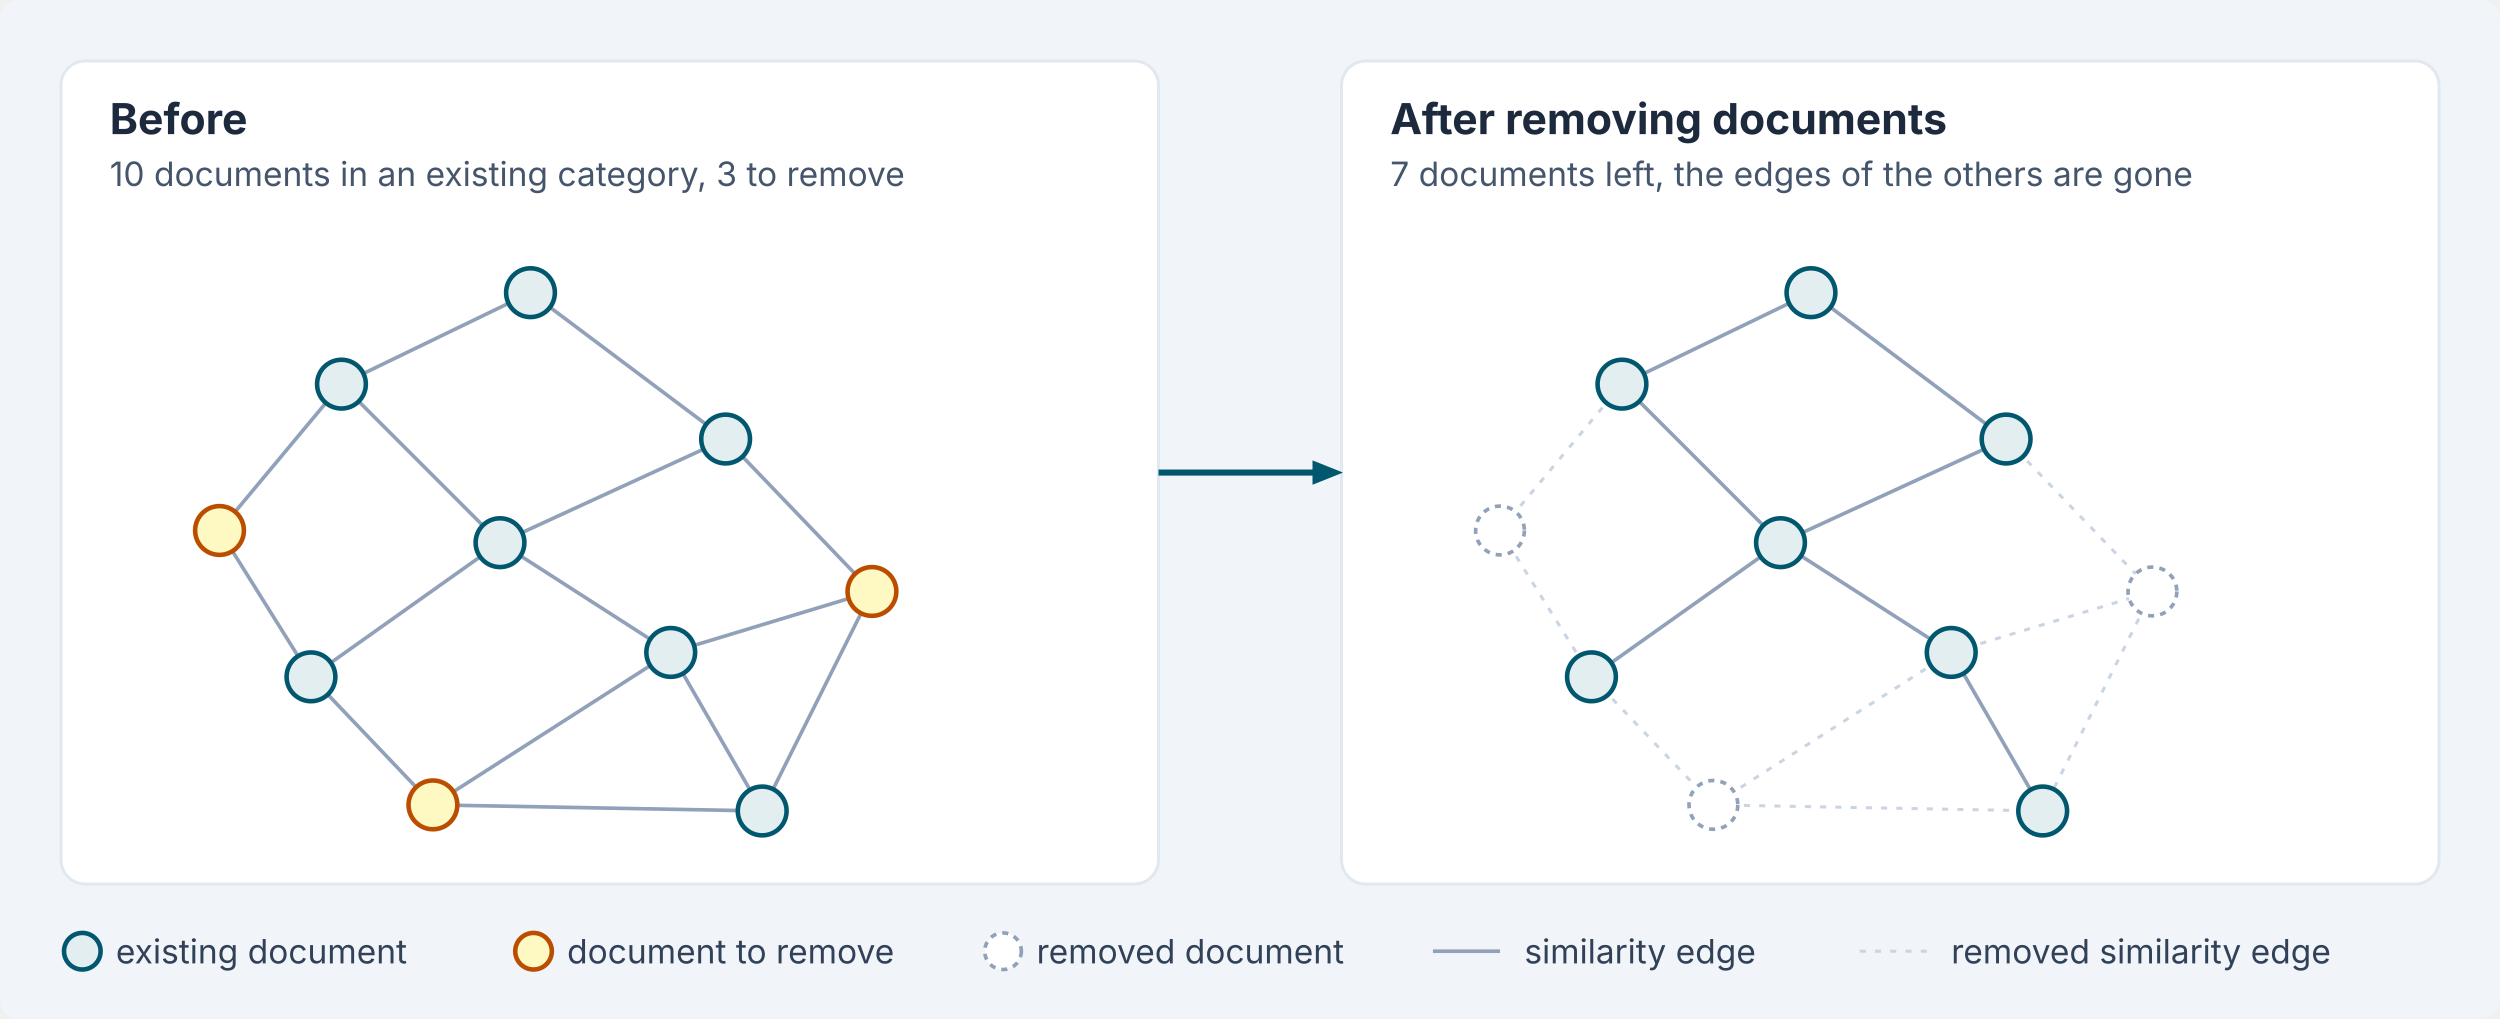
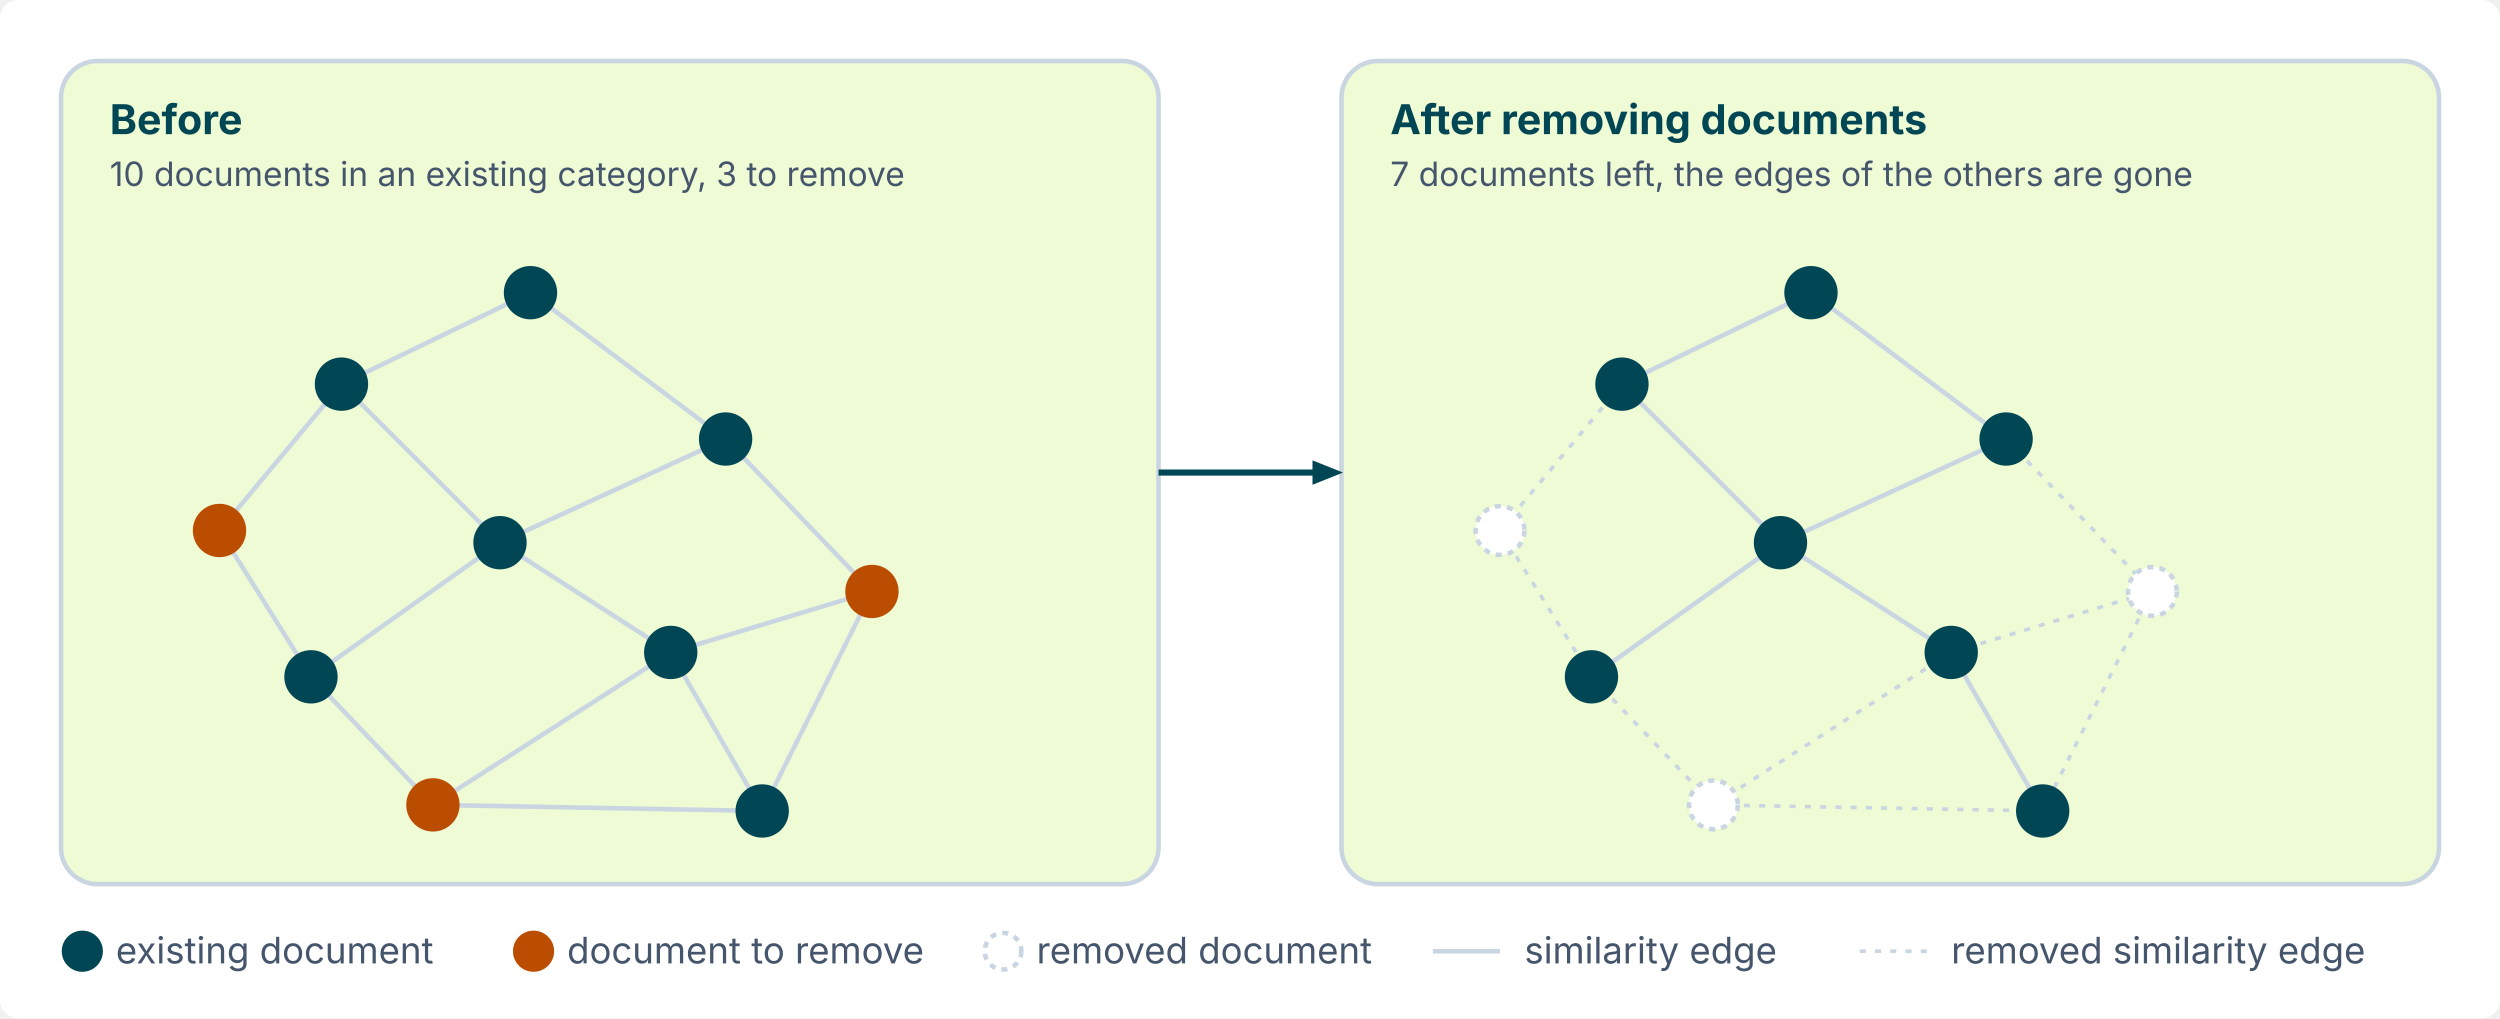
<svg xmlns="http://www.w3.org/2000/svg" viewBox="0 0 820 334" width="820" height="334">
  <style>
    .igud text { font-family: Inter, -apple-system, BlinkMacSystemFont, 'Segoe UI', Helvetica, Arial, sans-serif; }
-     .igud .panel { fill: #ffffff; stroke: #e2e8f0; stroke-width: 1; }
-     .igud .ptitle { font-size: 14px; font-weight: bold; fill: #1d293d; }
+     .igud .panel { fill: #eefbd5; stroke: #cad5e2; stroke-width: 1.5; }
+     .igud .ptitle { font-size: 13.5px; font-weight: 700; fill: #014654; }
    .igud .psub { font-size: 11px; fill: #45556c; }
-     .igud .edge { stroke: #90a1b9; stroke-width: 1.2; }
-     .igud .edge-new { stroke: #008236; stroke-width: 1.4; stroke-dasharray: 4 3; }
-     .igud .edge-gone { stroke: #cad5e2; stroke-width: 1; stroke-dasharray: 2 3; }
-     .igud .node { fill: #e3eef0; stroke: #00576e; stroke-width: 1.5; }
-     .igud .node-new { fill: #befe99; stroke: #008236; stroke-width: 1.5; }
-     .igud .node-del { fill: #fef9c2; stroke: #bb4d00; stroke-width: 1.5; }
-     .igud .node-gone { fill: #ffffff; stroke: #90a1b9; stroke-width: 1.2; stroke-dasharray: 2 2; }
+     .igud .edge { stroke: #cad5e2; stroke-width: 1.5; }
+     .igud .edge-new { stroke: #008236; stroke-width: 2; stroke-dasharray: 4 3; }
+     .igud .edge-gone { stroke: #cad5e2; stroke-width: 1.2; stroke-dasharray: 2 3; }
+     .igud .node { fill: #014654; stroke: #014654; stroke-width: 1.5; }
+     .igud .node-new { fill: #008236; stroke: #008236; stroke-width: 1.5; }
+     .igud .node-del { fill: #bb4d00; stroke: #bb4d00; stroke-width: 1.5; }
+     .igud .node-gone { fill: #ffffff; stroke: #cad5e2; stroke-width: 1.5; stroke-dasharray: 2 2; }
    .igud .ring { fill: none; stroke: #008236; stroke-width: 1.5; stroke-dasharray: 3 2; }
-     .igud .legend { font-size: 11px; fill: #314158; }
+     .igud .legend { font-size: 12px; fill: #45556c; }
    .igud .note { font-size: 11px; fill: #45556c; }
  </style>
  <defs>
    <marker id="igud-arrow" markerWidth="10" markerHeight="8" refX="2" refY="4" orient="auto" markerUnits="userSpaceOnUse">
-       <polygon points="0 0,10 4,0 8" fill="#00576e" />
+       <polygon points="0 0,10 4,0 8" fill="#014654" />
    </marker>
  </defs>
  <g class="igud">
-     <rect width="820" height="334" fill="#f1f5f9" rx="6" />
-     <rect class="panel" x="20" y="20" width="360" height="270" rx="8" />
+     <rect width="820" height="334" fill="#ffffff" rx="6" />
+     <rect class="panel" x="20" y="20" width="360" height="270" rx="12" />
    <text class="ptitle" x="36" y="44" text-anchor="start">Before</text>
    <text class="psub" x="36" y="61" text-anchor="start">10 documents in an existing category, 3 to remove</text>
    <line class="edge" x1="174.0" y1="96.0" x2="112.0" y2="126.0" />
    <line class="edge" x1="174.0" y1="96.0" x2="238.0" y2="144.0" />
    <line class="edge" x1="112.0" y1="126.0" x2="72.0" y2="174.0" />
    <line class="edge" x1="112.0" y1="126.0" x2="164.0" y2="178.0" />
    <line class="edge" x1="238.0" y1="144.0" x2="164.0" y2="178.0" />
    <line class="edge" x1="238.0" y1="144.0" x2="286.0" y2="194.0" />
    <line class="edge" x1="72.0" y1="174.0" x2="102.0" y2="222.0" />
    <line class="edge" x1="164.0" y1="178.0" x2="102.0" y2="222.0" />
    <line class="edge" x1="164.0" y1="178.0" x2="220.0" y2="214.0" />
    <line class="edge" x1="220.0" y1="214.0" x2="286.0" y2="194.0" />
    <line class="edge" x1="102.0" y1="222.0" x2="142.0" y2="264.0" />
    <line class="edge" x1="220.0" y1="214.0" x2="142.0" y2="264.0" />
    <line class="edge" x1="220.0" y1="214.0" x2="250.0" y2="266.0" />
    <line class="edge" x1="142.0" y1="264.0" x2="250.0" y2="266.0" />
    <line class="edge" x1="286.0" y1="194.0" x2="250.0" y2="266.0" />
    <circle class="node" cx="174.0" cy="96.0" r="8" />
    <circle class="node" cx="112.0" cy="126.0" r="8" />
    <circle class="node" cx="238.0" cy="144.0" r="8" />
    <circle class="node-del" cx="72.0" cy="174.0" r="8" />
    <circle class="node" cx="164.0" cy="178.0" r="8" />
    <circle class="node" cx="102.0" cy="222.0" r="8" />
    <circle class="node" cx="220.0" cy="214.0" r="8" />
    <circle class="node-del" cx="286.0" cy="194.0" r="8" />
    <circle class="node-del" cx="142.0" cy="264.0" r="8" />
    <circle class="node" cx="250.0" cy="266.0" r="8" />
-     <rect class="panel" x="440" y="20" width="360" height="270" rx="8" />
+     <rect class="panel" x="440" y="20" width="360" height="270" rx="12" />
    <text class="ptitle" x="456" y="44" text-anchor="start">After removing documents</text>
    <text class="psub" x="456" y="61" text-anchor="start">7 documents left, the edges of the others are gone</text>
    <line class="edge-gone" x1="532.0" y1="126.0" x2="492.0" y2="174.0" />
    <line class="edge-gone" x1="658.0" y1="144.0" x2="706.0" y2="194.0" />
    <line class="edge-gone" x1="492.0" y1="174.0" x2="522.0" y2="222.0" />
    <line class="edge-gone" x1="640.0" y1="214.0" x2="706.0" y2="194.0" />
    <line class="edge-gone" x1="522.0" y1="222.0" x2="562.0" y2="264.0" />
    <line class="edge-gone" x1="640.0" y1="214.0" x2="562.0" y2="264.0" />
    <line class="edge-gone" x1="562.0" y1="264.0" x2="670.0" y2="266.0" />
    <line class="edge-gone" x1="706.0" y1="194.0" x2="670.0" y2="266.0" />
    <line class="edge" x1="594.0" y1="96.0" x2="532.0" y2="126.0" />
    <line class="edge" x1="594.0" y1="96.0" x2="658.0" y2="144.0" />
    <line class="edge" x1="532.0" y1="126.0" x2="584.0" y2="178.0" />
    <line class="edge" x1="658.0" y1="144.0" x2="584.0" y2="178.0" />
    <line class="edge" x1="584.0" y1="178.0" x2="522.0" y2="222.0" />
    <line class="edge" x1="584.0" y1="178.0" x2="640.0" y2="214.0" />
    <line class="edge" x1="640.0" y1="214.0" x2="670.0" y2="266.0" />
    <circle class="node" cx="594.0" cy="96.0" r="8" />
    <circle class="node" cx="532.0" cy="126.0" r="8" />
    <circle class="node" cx="658.0" cy="144.0" r="8" />
    <circle class="node-gone" cx="492.0" cy="174.0" r="8" />
    <circle class="node" cx="584.0" cy="178.0" r="8" />
    <circle class="node" cx="522.0" cy="222.0" r="8" />
    <circle class="node" cx="640.0" cy="214.0" r="8" />
    <circle class="node-gone" cx="706.0" cy="194.0" r="8" />
    <circle class="node-gone" cx="562.0" cy="264.0" r="8" />
    <circle class="node" cx="670.0" cy="266.0" r="8" />
-     <path d="M 380 155 L 432.5 155" stroke="#00576e" stroke-width="2" fill="none" marker-end="url(#igud-arrow)" />
+     <path d="M 380 155 L 432.5 155" stroke="#014654" stroke-width="2" fill="none" marker-end="url(#igud-arrow)" />
    <circle class="node" cx="27" cy="312" r="6" />
    <text class="legend" x="38" y="316" text-anchor="start">existing document</text>
    <circle class="node-del" cx="175" cy="312" r="6" />
    <text class="legend" x="186" y="316" text-anchor="start">document to remove</text>
    <circle class="node-gone" cx="329" cy="312" r="6" />
    <text class="legend" x="340" y="316" text-anchor="start">removed document</text>
    <line class="edge" x1="470" y1="312" x2="492" y2="312" />
    <text class="legend" x="500" y="316" text-anchor="start">similarity edge</text>
    <line class="edge-gone" x1="610" y1="312" x2="632" y2="312" />
    <text class="legend" x="640" y="316" text-anchor="start">removed similarity edge</text>
  </g>
</svg>
